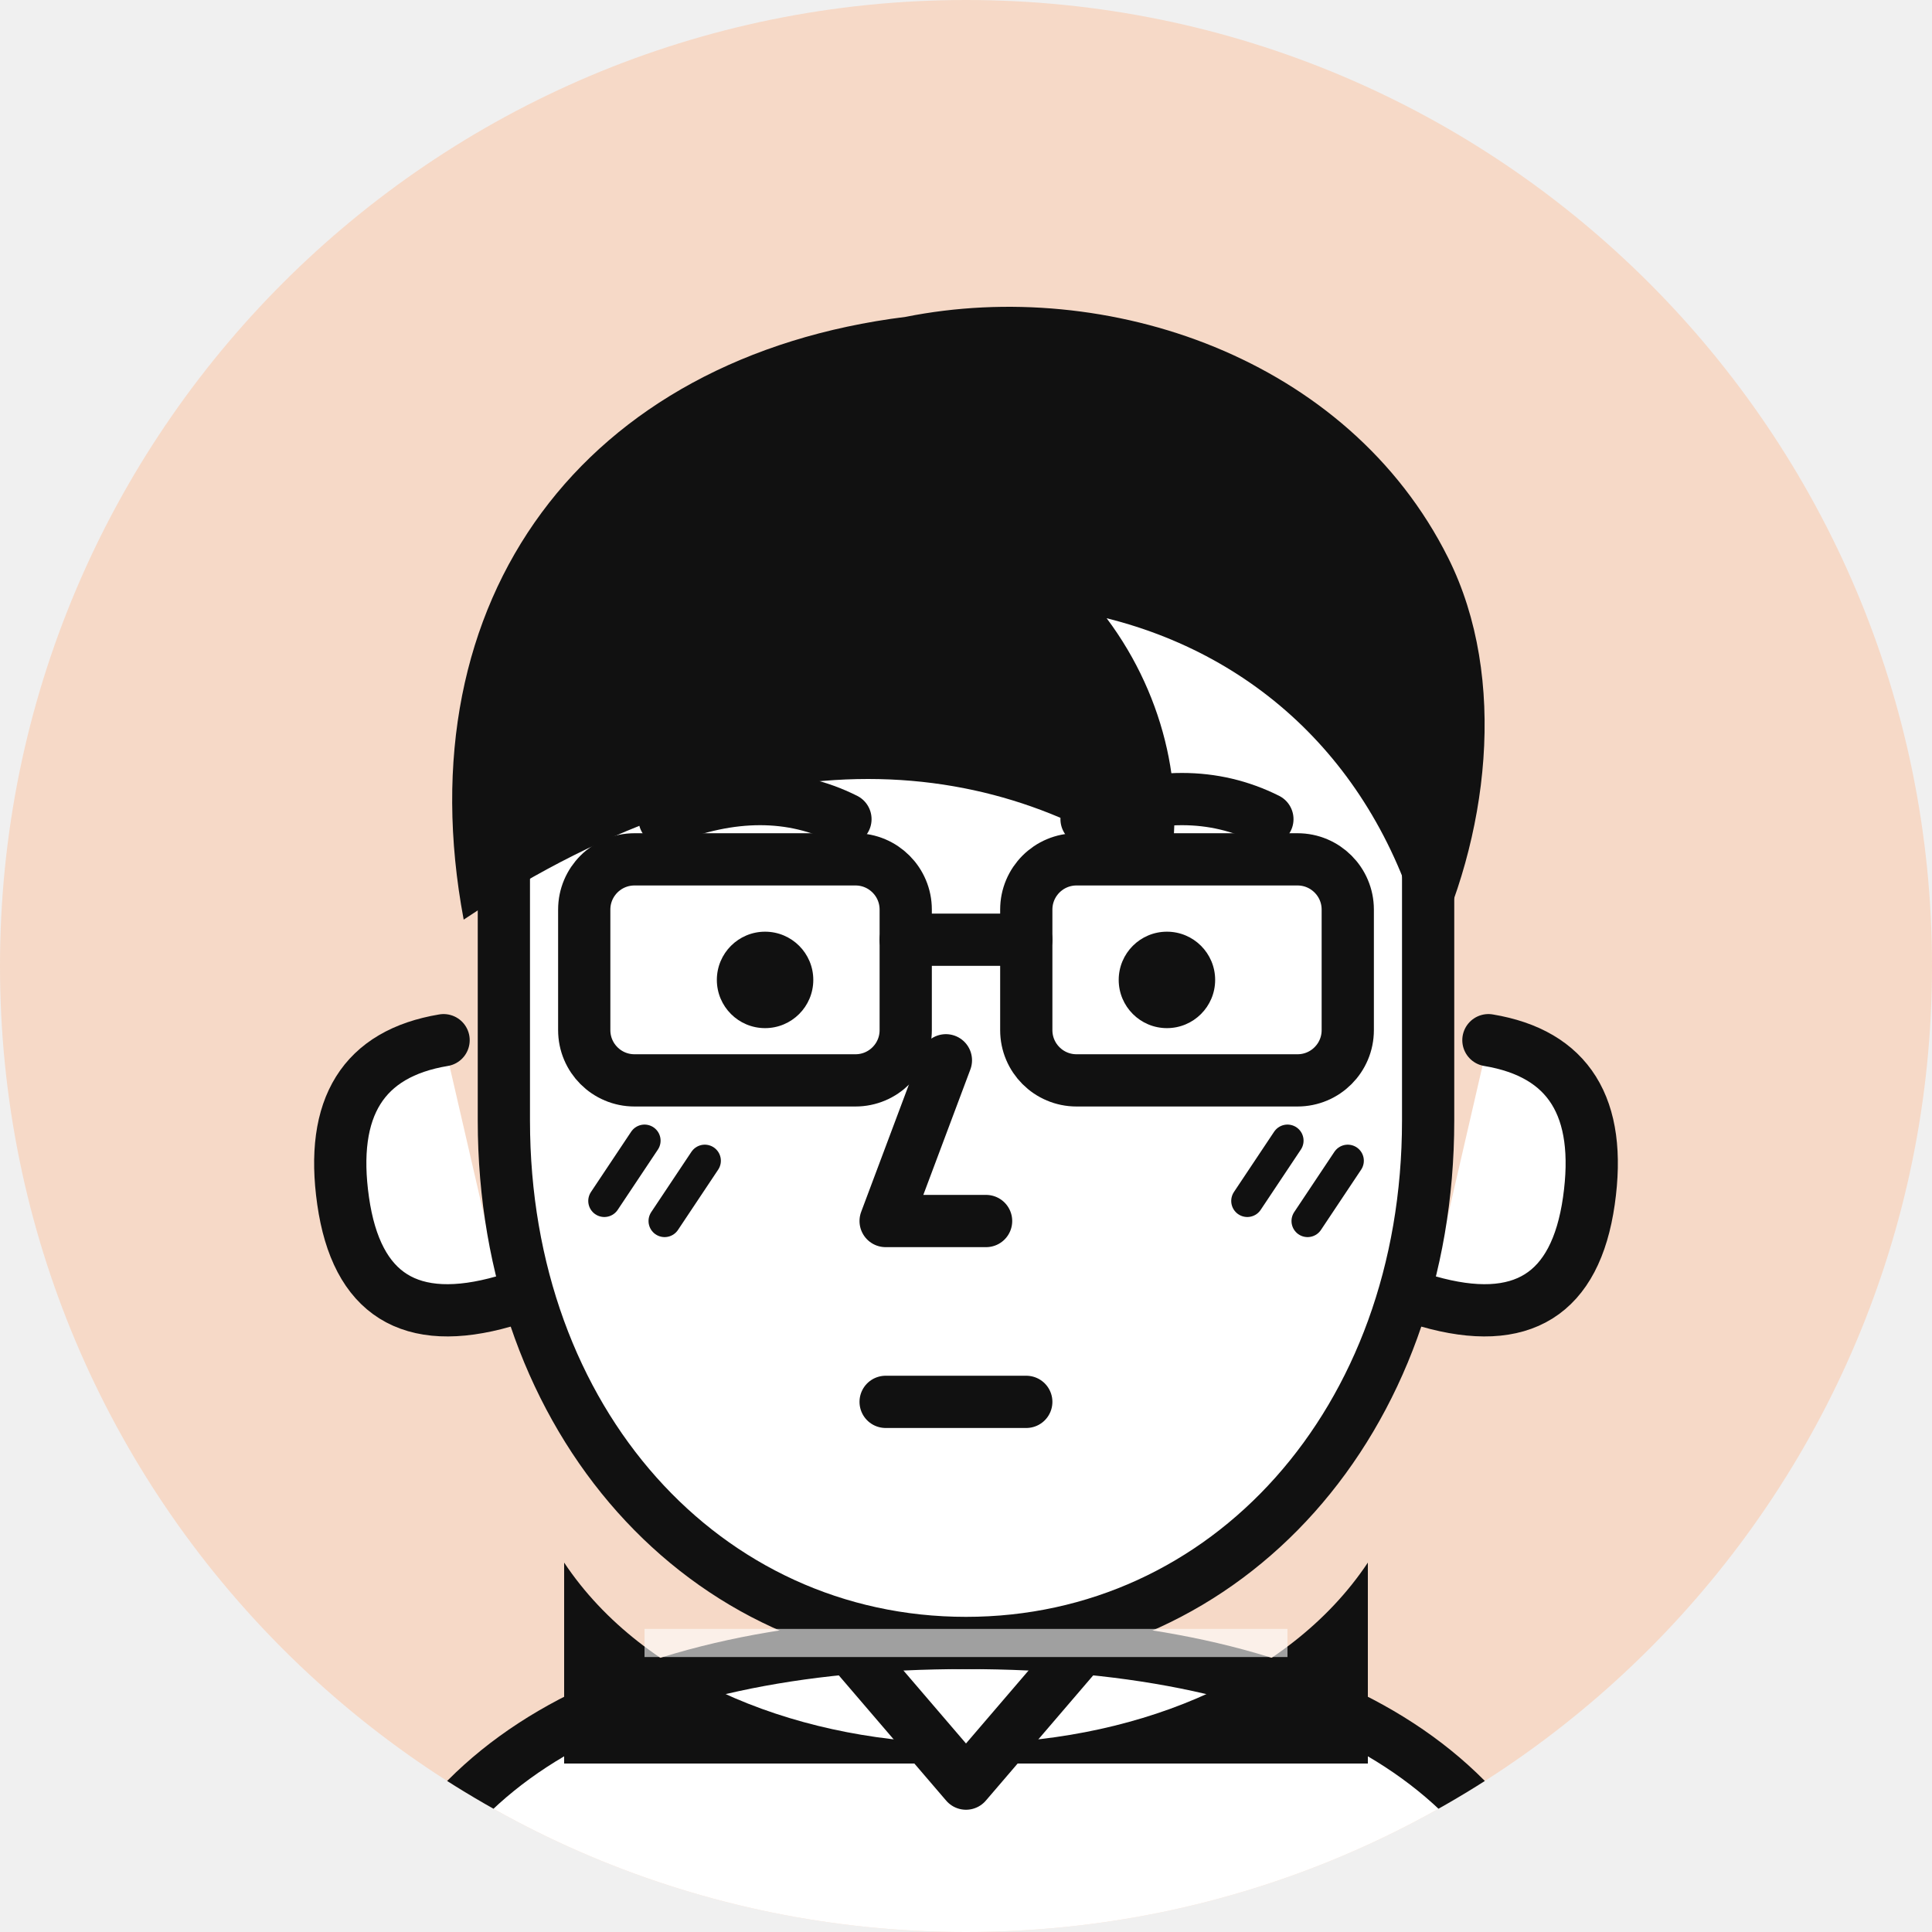
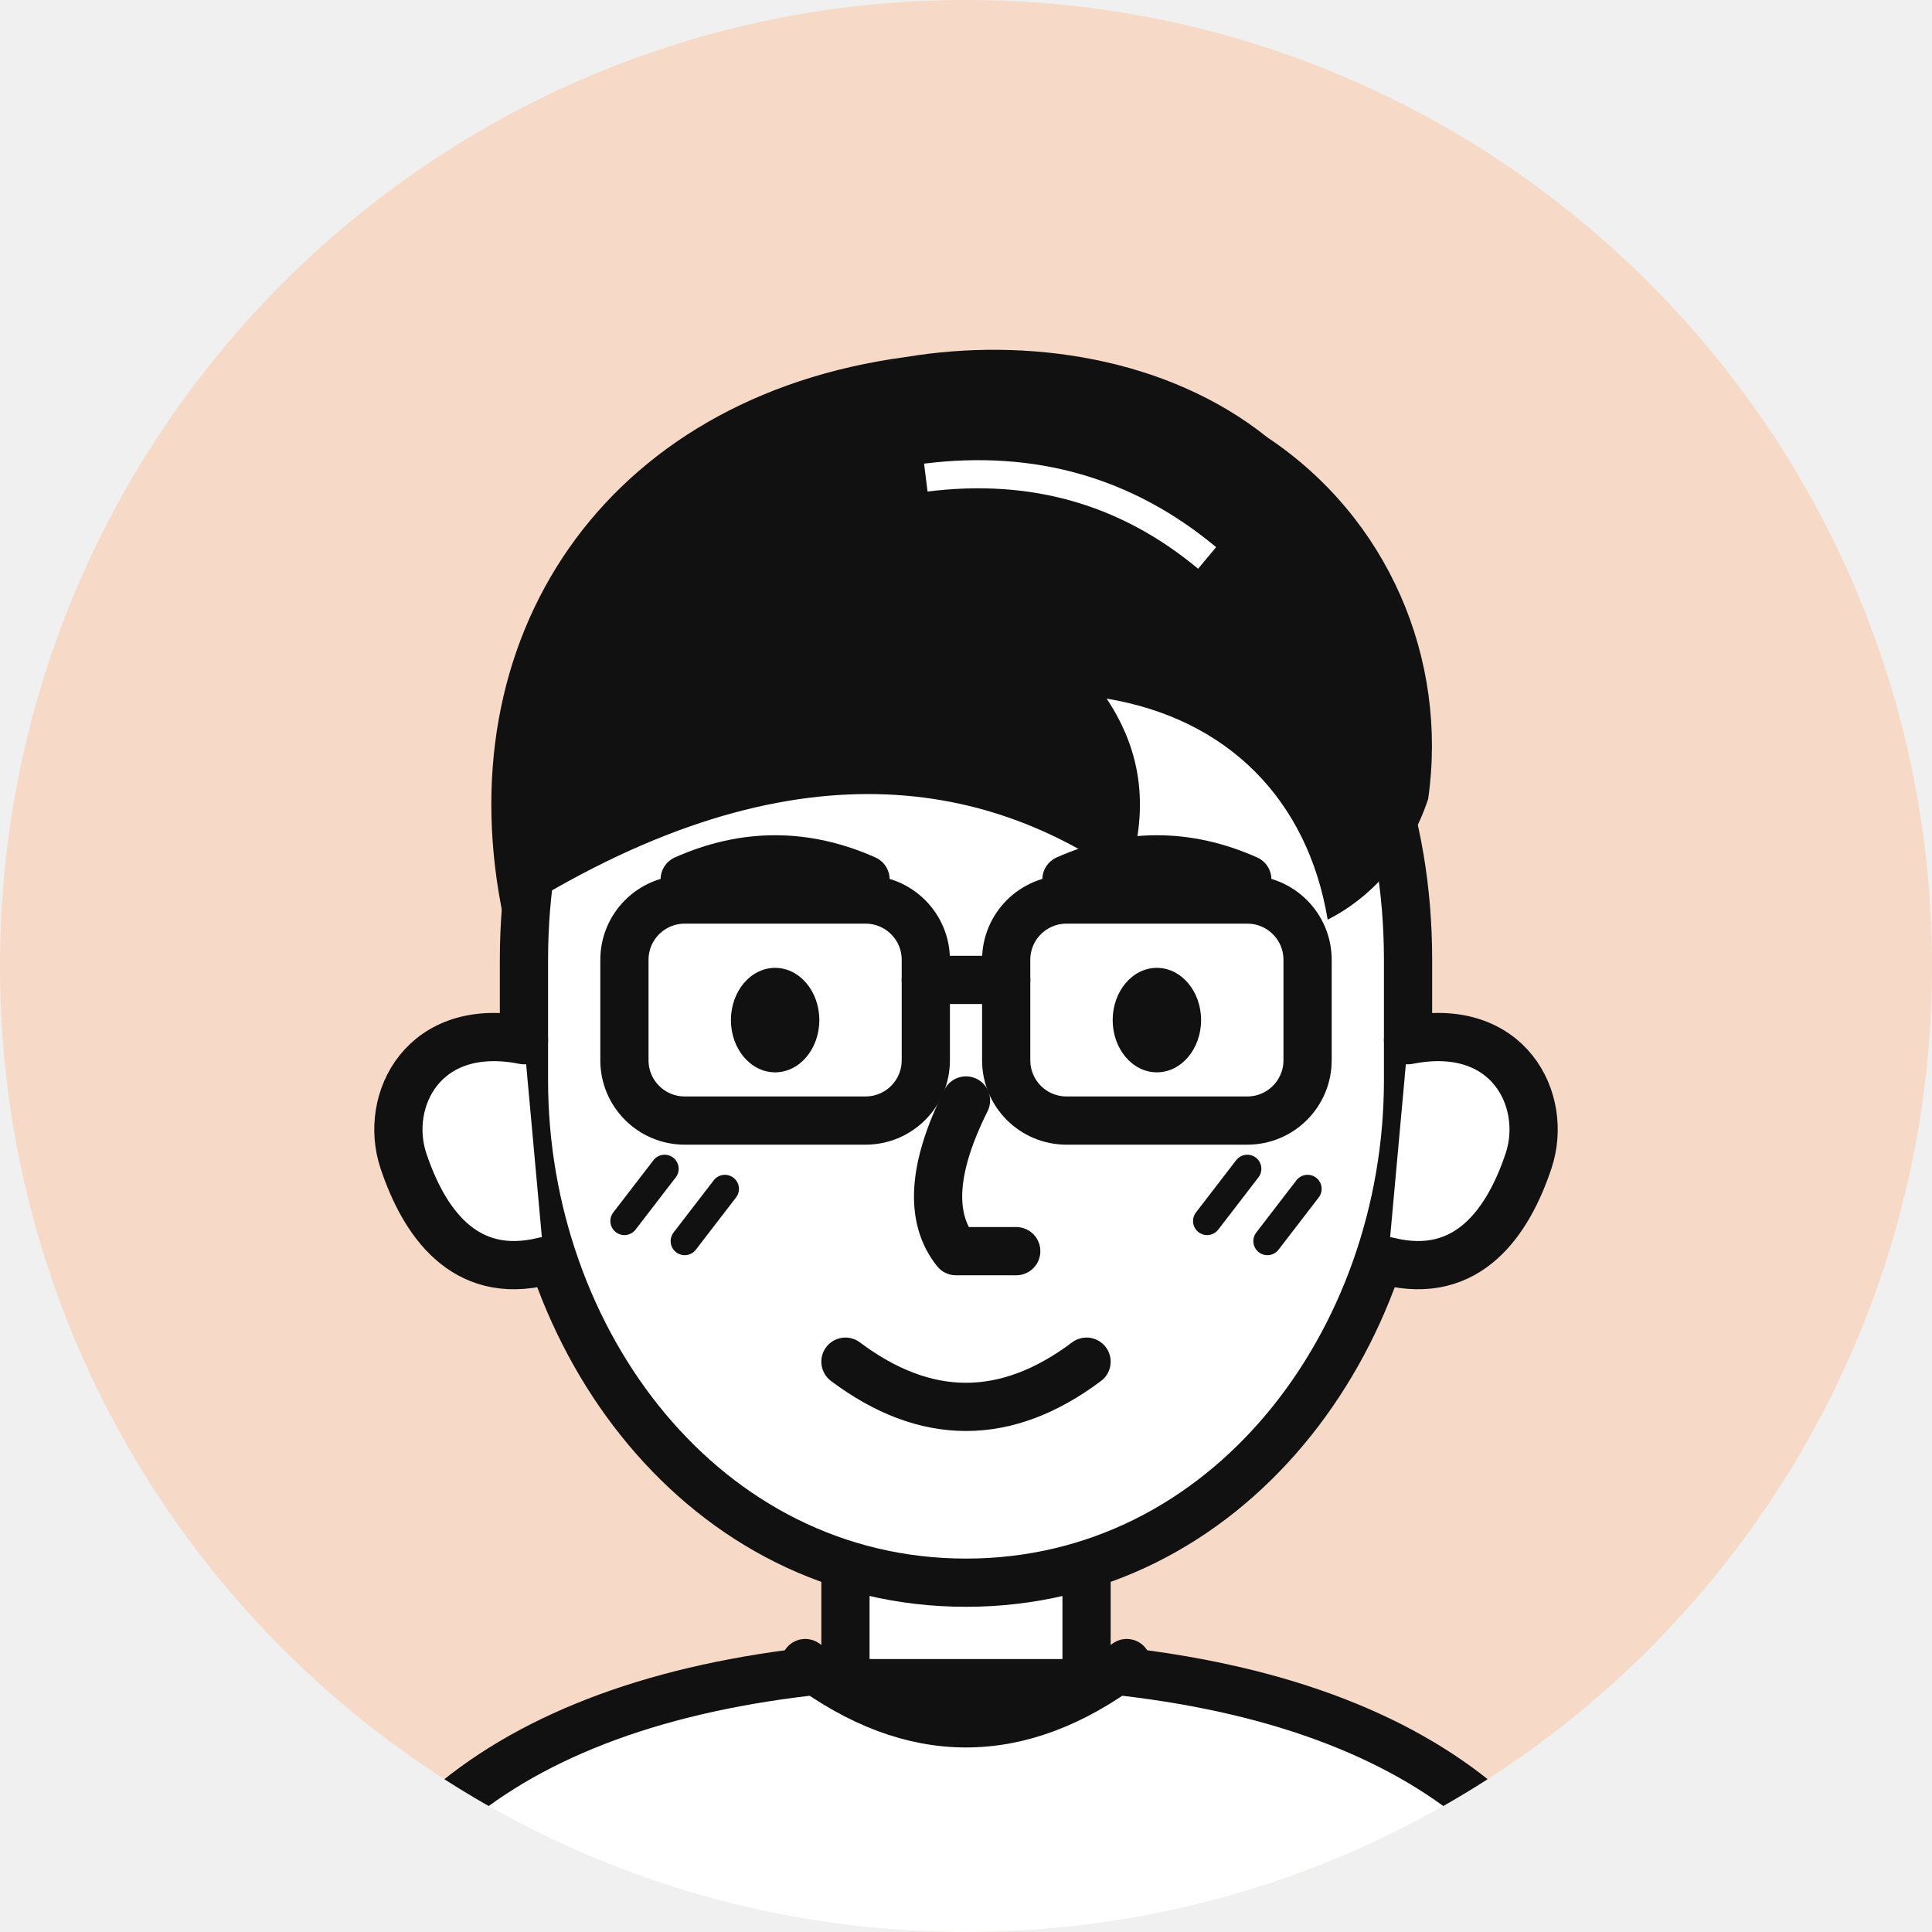
<svg xmlns="http://www.w3.org/2000/svg" viewBox="0 0 100 100">
  <defs>
    <clipPath id="c0">
      <circle cx="50" cy="50" r="50" />
    </clipPath>
  </defs>
  <g clip-path="url(#c0)">
    <rect width="100" height="100" fill="#F6D9C7" />
    <g transform="translate(50 58) scale(1.04) translate(-50 -56)">
-       <path d="M20 100c2-12 13-18 30-18s28 6 30 18" fill="#fff" stroke="#111" stroke-width="2.6" stroke-linecap="round" stroke-linejoin="round" />
-       <path d="M44 82l6 7 6-7" fill="none" stroke="#111" stroke-width="2.6" stroke-linecap="round" stroke-linejoin="round" />
-       <path d="M24 52q-6 1-5 8t8 5" fill="#fff" stroke="#111" stroke-width="2.6" stroke-linecap="round" stroke-linejoin="round" />
-       <path d="M76 52q6 1 5 8t-8 5" fill="#fff" stroke="#111" stroke-width="2.6" stroke-linecap="round" stroke-linejoin="round" />
-       <path d="M27 44c0-15 10-24 23-24s23 9 23 24v12c0 15-10 26-23 26s-23-11-23-26z" fill="#fff" stroke="#111" stroke-width="2.6" stroke-linecap="round" stroke-linejoin="round" />
-       <path d="M49 53l-3 8h5" fill="none" stroke="#111" stroke-width="2.6" stroke-linecap="round" stroke-linejoin="round" />
-       <circle cx="40" cy="49" r="2.4" fill="#111" />
-       <circle cx="60" cy="49" r="2.4" fill="#111" />
-       <path d="M46 70h7" stroke="#111" stroke-width="2.6" stroke-linecap="round" stroke-linejoin="round" />
-       <path d="M35 41q5-2 9 0M56 41q5-2 9 0" fill="none" stroke="#111" stroke-width="2.6" stroke-linecap="round" stroke-linejoin="round" />
-       <path d="M32 60l2-3M35 61l2-3M64 60l2-3M67 61l2-3" stroke="#111" stroke-width="1.6" stroke-linecap="round" />
-       <path d="M25 46c-3-16 6-28 22-30 10-2 22 2 27 12 3 6 2 14-1 20-2-9-8-15-16-17 3 4 4 9 3 13-8-6-20-8-35 2z" fill="#111" />
-       <rect x="31" y="43" width="16" height="11" rx="2.5" fill="none" stroke="#111" stroke-width="2.6" stroke-linecap="round" stroke-linejoin="round" />
-       <rect x="53" y="43" width="16" height="11" rx="2.5" fill="none" stroke="#111" stroke-width="2.6" stroke-linecap="round" stroke-linejoin="round" />
-       <path d="M47 47h6" stroke="#111" stroke-width="2.6" stroke-linecap="round" stroke-linejoin="round" />
-       <path d="M30 78c4 6 12 9 20 9s16-3 20-9v10H30z" fill="#111" />
-       <path d="M34 82h32" stroke="#fff" stroke-width="1.4" opacity=".6" />
+       <path d="M18 100c3-11 14-17 32-17s29 6 32 17" fill="#fff" stroke="#111" stroke-width="2.4" stroke-linecap="round" stroke-linejoin="round" />
+       <path d="M42 83q8 6 16 0" fill="none" stroke="#111" stroke-width="2.4" stroke-linecap="round" stroke-linejoin="round" />
+       <path d="M44 76v8h12v-8" fill="#fff" stroke="#111" stroke-width="2.4" stroke-linecap="round" stroke-linejoin="round" />
+       <path d="M28 48c0-14 9-24 22-24s22 10 22 24v6c0 13-9 25-22 25s-22-12-22-25z" fill="#fff" stroke="#111" stroke-width="2.4" stroke-linecap="round" stroke-linejoin="round" />
+       <path d="M28 52c-5-1-7 3-6 6s3 6 7 5M72 52c5-1 7 3 6 6s-3 6-7 5" fill="#fff" stroke="#111" stroke-width="2.4" stroke-linecap="round" stroke-linejoin="round" />
+       <ellipse cx="40.5" cy="51" rx="2.2" ry="2.6" fill="#111" />
+       <ellipse cx="59.5" cy="51" rx="2.2" ry="2.6" fill="#111" />
+       <path d="M36 44q4.5-2 9 0M55 44q4.5-2 9 0" fill="none" stroke="#111" stroke-width="2.4" stroke-linecap="round" stroke-linejoin="round" />
+       <path d="M50 55q-2.5 5-.5 7.5h3" fill="none" stroke="#111" stroke-width="2.4" stroke-linecap="round" stroke-linejoin="round" />
+       <path d="M44 68q6 4.5 12 0" fill="none" stroke="#111" stroke-width="2.4" stroke-linecap="round" stroke-linejoin="round" />
+       <path d="M33 61l2-2.6M36 62l2-2.6M62 61l2-2.6M65 62l2-2.6" stroke="#111" stroke-width="1.4" stroke-linecap="round" />
+       <path d="M27 46c-3-14 5-26 20-28 6-1 13 0 18 4 6 4 9 11 8 18-1 3-3 5-5 6-1-6-5-10-11-11 2 3 2 6 1 9-7-5-17-7-31 2z" fill="#111" />
+       <path d="M48 24q8-1 14 4" stroke="#fff" stroke-width="1.4" fill="none" />
+       <rect x="33" y="45" width="15" height="11" rx="3" fill="none" stroke="#111" stroke-width="2.4" stroke-linecap="round" stroke-linejoin="round" />
+       <rect x="52" y="45" width="15" height="11" rx="3" fill="none" stroke="#111" stroke-width="2.4" stroke-linecap="round" stroke-linejoin="round" />
+       <path d="M48 49h4" stroke="#111" stroke-width="2.4" stroke-linecap="round" stroke-linejoin="round" />
    </g>
  </g>
</svg>
